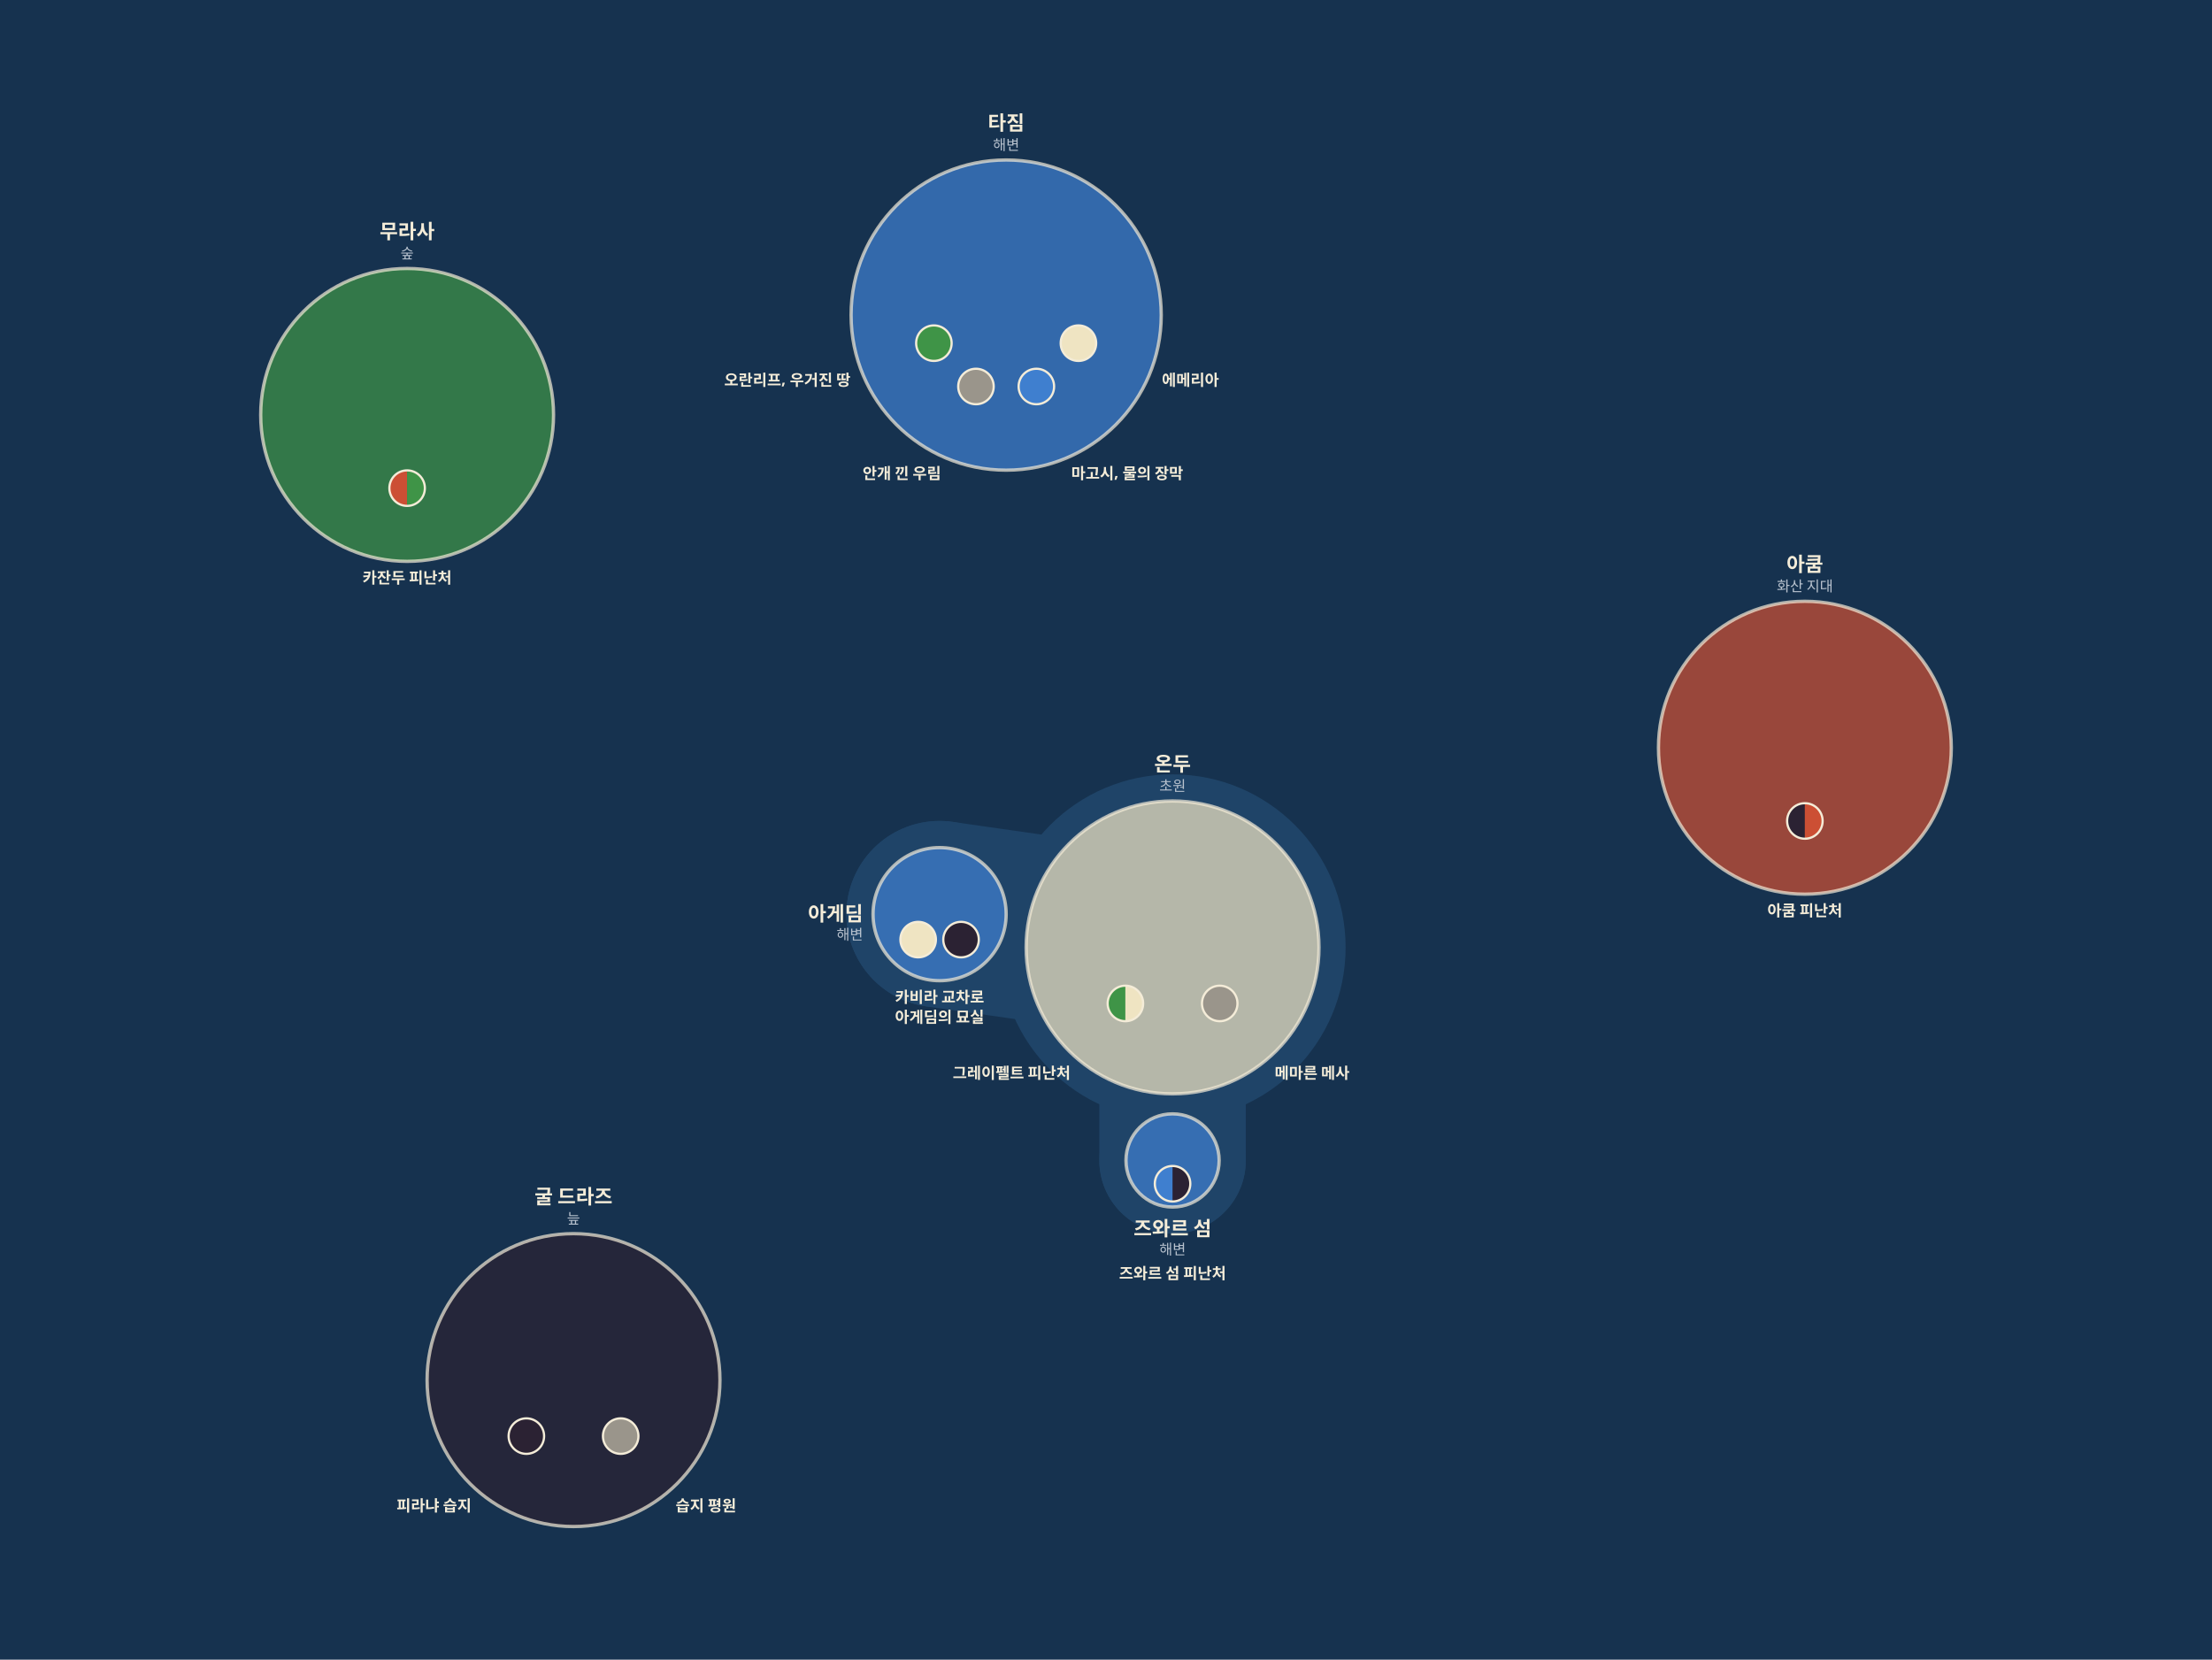
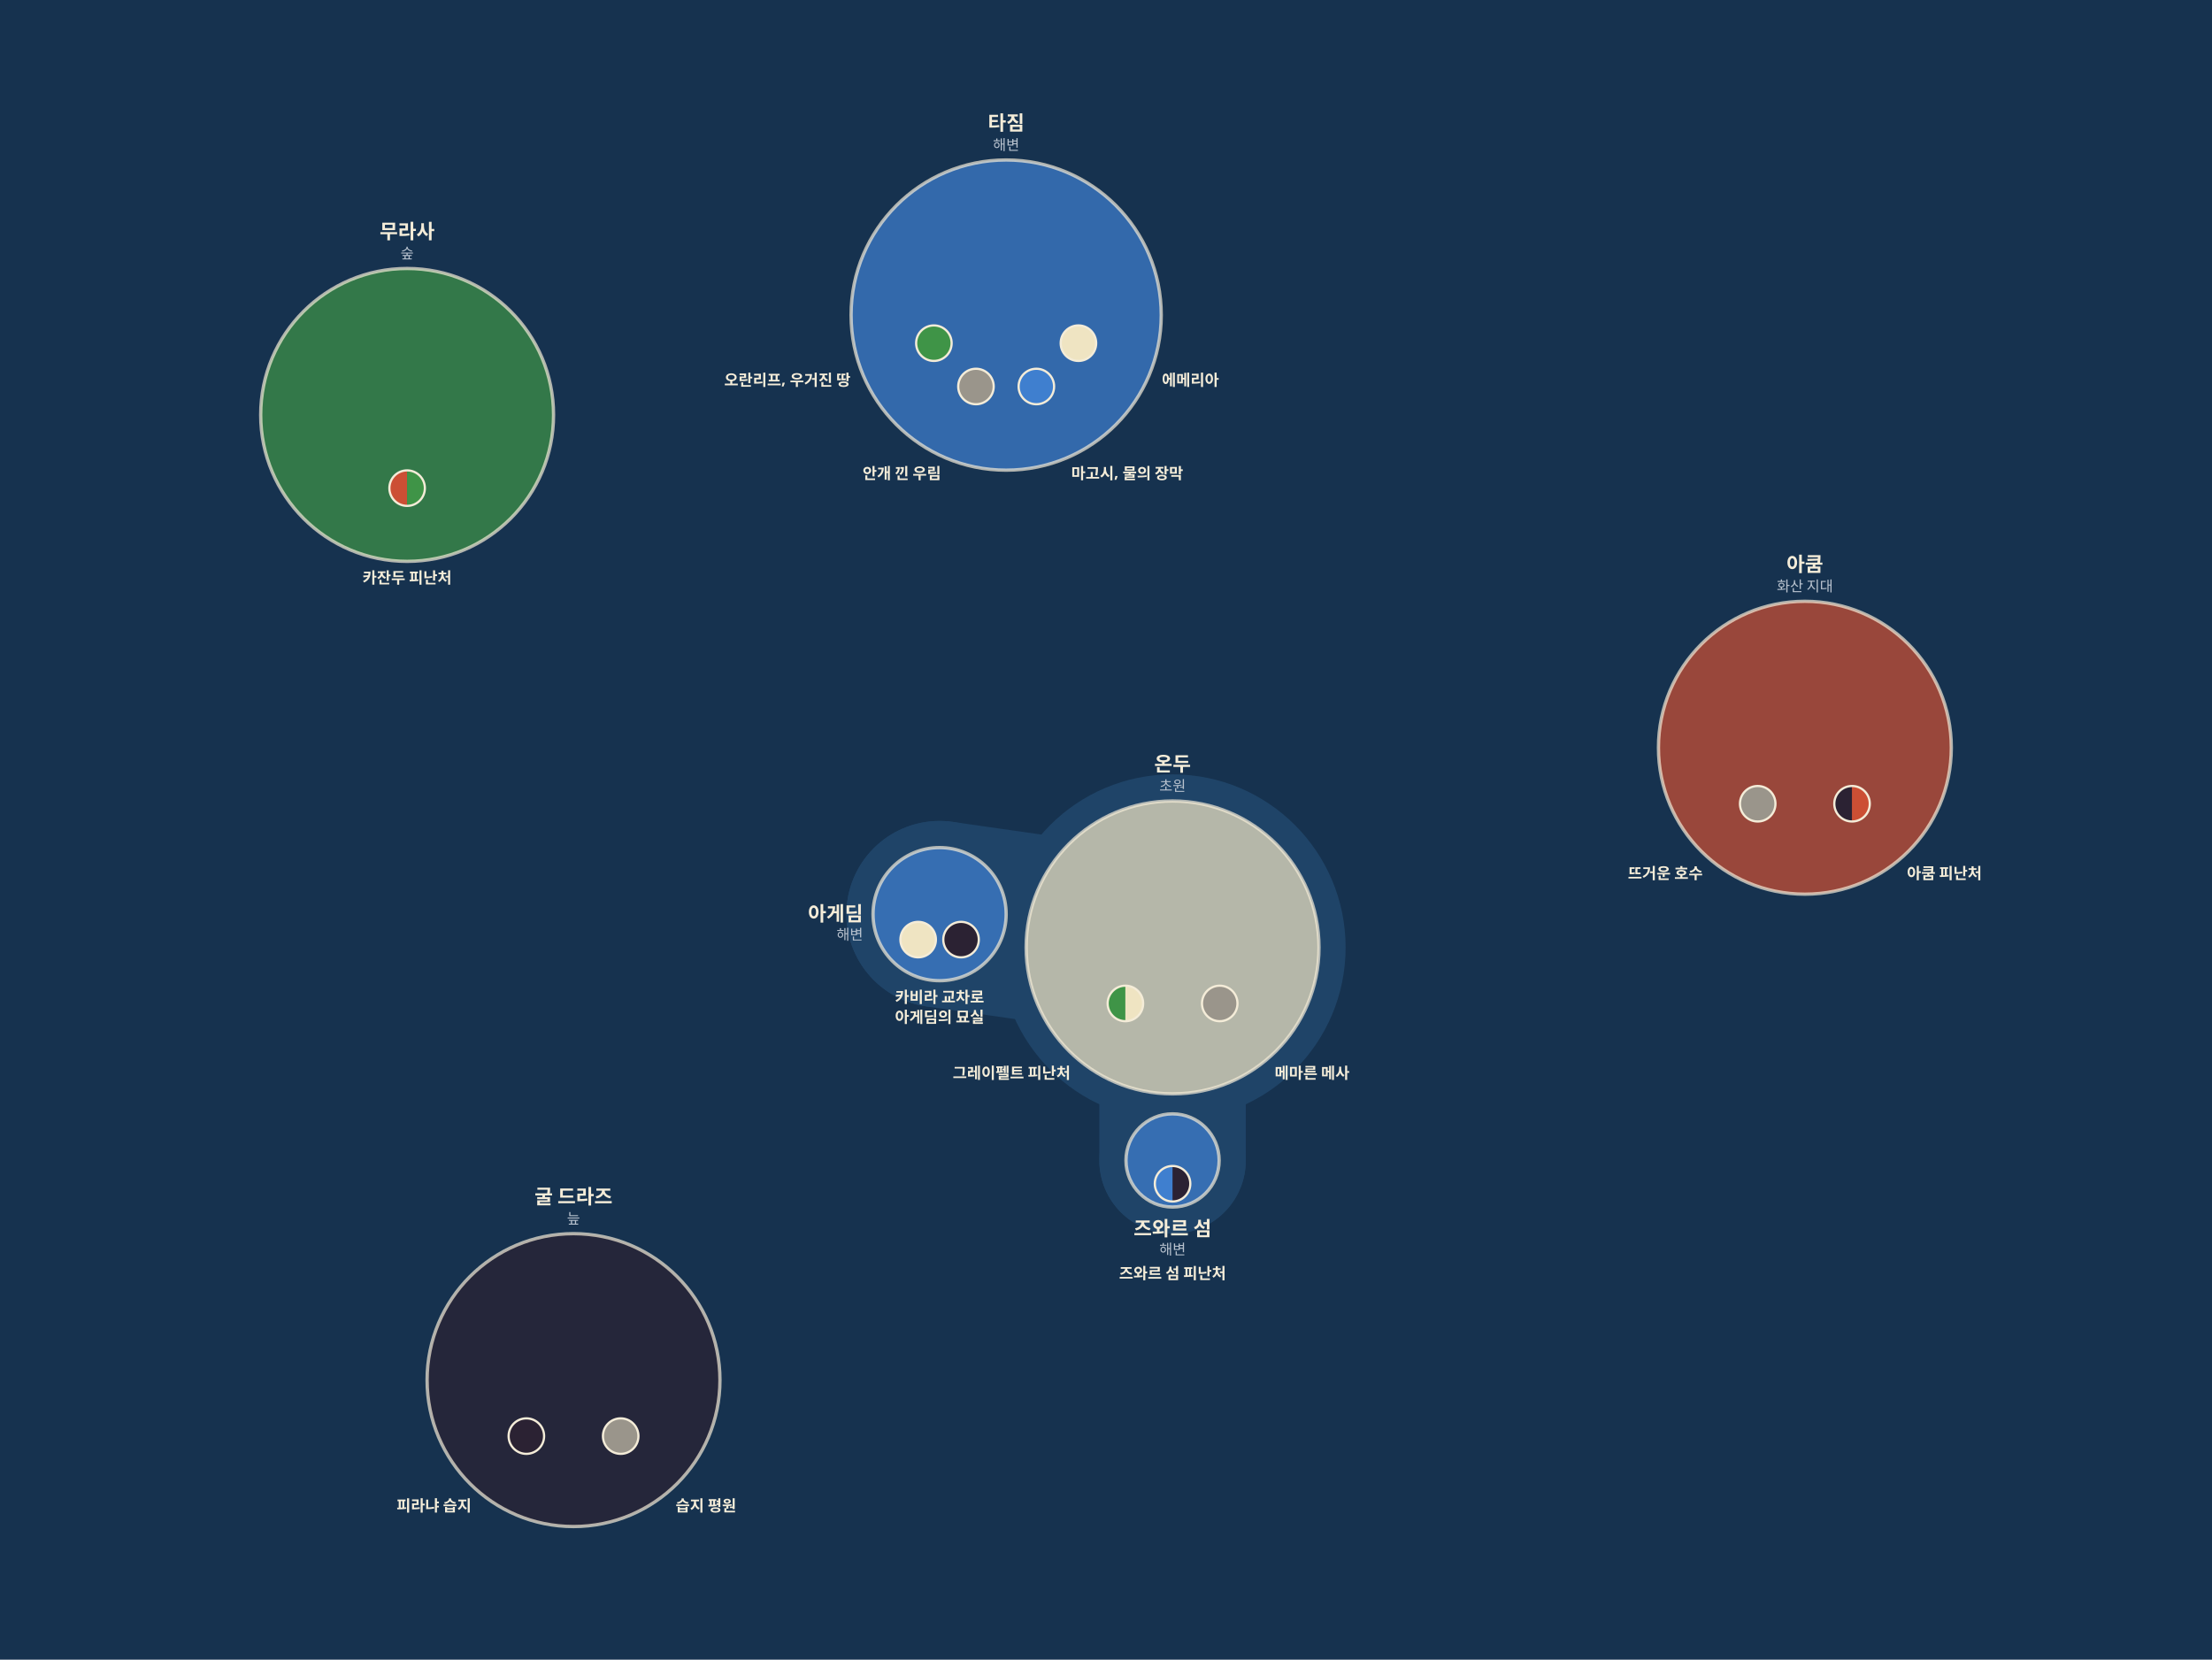
<svg xmlns="http://www.w3.org/2000/svg" viewBox="323 286 1994 1496" width="1994" height="1496">
  <style>
    .name { font: 600 18px sans-serif; fill: #f4ecd8; }
    .terrain { font: 13px sans-serif; fill: #b9c3cf; }
    .area { font: 600 14px sans-serif; fill: #f4ecd8; }
  </style>
  <rect x="323" y="286" width="1994" height="1496" fill="#16324f" />
  <line x1="1380" y1="1140" x2="1170" y2="1110" stroke="#1f4468" stroke-width="168" stroke-linecap="round" />
  <line x1="1380" y1="1140" x2="1380" y2="1332" stroke="#1f4468" stroke-width="132" stroke-linecap="round" />
  <circle cx="1380" cy="1140" r="156" fill="#1f4468" />
  <circle cx="1170" cy="1110" r="84" fill="#1f4468" />
  <circle cx="1380" cy="1332" r="66" fill="#1f4468" />
  <circle cx="1170" cy="1110" r="60" fill="#3f7fcf" fill-opacity="0.72" stroke="#f4ecd8" stroke-opacity="0.7" stroke-width="3" />
  <circle cx="1950" cy="960" r="132" fill="#cc4f34" fill-opacity="0.72" stroke="#f4ecd8" stroke-opacity="0.7" stroke-width="3" />
  <circle cx="840" cy="1530" r="132" fill="#2b2233" fill-opacity="0.72" stroke="#f4ecd8" stroke-opacity="0.7" stroke-width="3" />
  <circle cx="1380" cy="1332" r="42" fill="#3f7fcf" fill-opacity="0.72" stroke="#f4ecd8" stroke-opacity="0.7" stroke-width="3" />
  <circle cx="690" cy="660" r="132" fill="#3f9447" fill-opacity="0.72" stroke="#f4ecd8" stroke-opacity="0.7" stroke-width="3" />
  <circle cx="1380" cy="1140" r="132" fill="#efe4c2" fill-opacity="0.72" stroke="#f4ecd8" stroke-opacity="0.7" stroke-width="3" />
  <circle cx="1230" cy="570" r="139.8" fill="#3f7fcf" fill-opacity="0.72" stroke="#f4ecd8" stroke-opacity="0.7" stroke-width="3" />
  <g>
    <circle cx="1189.327" cy="1132.945" r="16" fill="#2b2233" stroke="#f4ecd8" stroke-width="2" />
    <text x="1170" y="1207.8" text-anchor="middle" class="area">아게딤의 묘실</text>
  </g>
  <g>
-     <path d="M1950 1010A16 16 0 0 0 1950 1042Z" fill="#2b2233" />
-     <path d="M1950 1010A16 16 0 0 1 1950 1042Z" fill="#cc4f34" />
-     <circle cx="1950" cy="1026" r="16" fill="none" stroke="#f4ecd8" stroke-width="2" />
-     <text x="1950" y="1111.8" text-anchor="middle" class="area">아쿰 피난처</text>
+     <path d="M1992.518 994.48A16 16 0 0 0 1992.518 1026.48Z" fill="#2b2233" />
+     <path d="M1992.518 994.48A16 16 0 0 1 1992.518 1026.48Z" fill="#cc4f34" />
+     <circle cx="1992.518" cy="1010.48" r="16" fill="none" stroke="#f4ecd8" stroke-width="2" />
+     <text x="2041.994" y="1078.219" text-anchor="start" class="area">아쿰 피난처</text>
  </g>
  <g>
    <circle cx="1422.518" cy="1190.48" r="16" fill="#9a958b" stroke="#f4ecd8" stroke-width="2" />
    <text x="1471.994" y="1258.219" text-anchor="start" class="area">메마른 메사</text>
  </g>
  <g>
    <circle cx="1295.15" cy="595.329" r="16" fill="#efe4c2" stroke="#f4ecd8" stroke-width="2" />
    <text x="1370.365" y="633.571" text-anchor="start" class="area">에메리아</text>
  </g>
  <g>
    <path d="M1337.482 1174.48A16 16 0 0 0 1337.482 1206.48Z" fill="#3f9447" />
    <path d="M1337.482 1174.48A16 16 0 0 1 1337.482 1206.48Z" fill="#efe4c2" />
    <circle cx="1337.482" cy="1190.48" r="16" fill="none" stroke="#f4ecd8" stroke-width="2" />
    <text x="1288.006" y="1258.219" text-anchor="end" class="area">그레이펠트 피난처</text>
  </g>
  <g>
    <path d="M1380 1337A16 16 0 0 0 1380 1369Z" fill="#3f7fcf" />
    <path d="M1380 1337A16 16 0 0 1 1380 1369Z" fill="#2b2233" />
    <circle cx="1380" cy="1353" r="16" fill="none" stroke="#f4ecd8" stroke-width="2" />
    <text x="1380" y="1438.8" text-anchor="middle" class="area">즈와르 섬 피난처</text>
  </g>
  <g>
    <circle cx="1150.673" cy="1132.945" r="16" fill="#efe4c2" stroke="#f4ecd8" stroke-width="2" />
    <text x="1170" y="1189.8" text-anchor="middle" class="area">카비라 교차로</text>
  </g>
  <g>
    <path d="M690 710A16 16 0 0 0 690 742Z" fill="#cc4f34" />
    <path d="M690 710A16 16 0 0 1 690 742Z" fill="#3f9447" />
    <circle cx="690" cy="726" r="16" fill="none" stroke="#f4ecd8" stroke-width="2" />
    <text x="690" y="811.8" text-anchor="middle" class="area">카잔두 피난처</text>
  </g>
  <g>
    <circle cx="1257.22" cy="634.382" r="16" fill="#3f7fcf" stroke="#f4ecd8" stroke-width="2" />
    <text x="1288.646" y="717.712" text-anchor="start" class="area">마고시, 물의 장막</text>
  </g>
  <g>
    <circle cx="882.518" cy="1580.48" r="16" fill="#9a958b" stroke="#f4ecd8" stroke-width="2" />
    <text x="931.994" y="1648.219" text-anchor="start" class="area">습지 평원</text>
  </g>
  <g>
    <circle cx="1202.78" cy="634.382" r="16" fill="#9a958b" stroke="#f4ecd8" stroke-width="2" />
    <text x="1171.354" y="717.712" text-anchor="end" class="area">안개 낀 우림</text>
  </g>
  <g>
    <circle cx="1164.85" cy="595.329" r="16" fill="#3f9447" stroke="#f4ecd8" stroke-width="2" />
    <text x="1089.635" y="633.571" text-anchor="end" class="area">오란리프, 우거진 땅</text>
  </g>
  <g>
    <circle cx="797.482" cy="1580.48" r="16" fill="#2b2233" stroke="#f4ecd8" stroke-width="2" />
    <text x="748.006" y="1648.219" text-anchor="end" class="area">피라냐 습지</text>
  </g>
  <g>
+     <circle cx="1907.482" cy="1010.48" r="16" fill="#9a958b" stroke="#f4ecd8" stroke-width="2" />
+     <text x="1858.006" y="1078.219" text-anchor="end" class="area">뜨거운 호수</text>
+   </g>
+   <g>
    <text x="1101" y="1116" text-anchor="end" class="name">아게딤</text>
    <text x="1101" y="1133" text-anchor="end" class="terrain">해변</text>
  </g>
  <g>
    <text x="1950" y="801" text-anchor="middle" class="name">아쿰</text>
    <text x="1950" y="819" text-anchor="middle" class="terrain">화산 지대</text>
  </g>
  <g>
    <text x="840" y="1371" text-anchor="middle" class="name">굴 드라즈</text>
    <text x="840" y="1389" text-anchor="middle" class="terrain">늪</text>
  </g>
  <g>
    <text x="1380" y="1399.8" text-anchor="middle" class="name">즈와르 섬</text>
    <text x="1380" y="1416.8" text-anchor="middle" class="terrain">해변</text>
  </g>
  <g>
    <text x="690" y="501" text-anchor="middle" class="name">무라사</text>
    <text x="690" y="519" text-anchor="middle" class="terrain">숲</text>
  </g>
  <g>
    <text x="1380" y="981" text-anchor="middle" class="name">온두</text>
    <text x="1380" y="999" text-anchor="middle" class="terrain">초원</text>
  </g>
  <g>
    <text x="1230" y="403.2" text-anchor="middle" class="name">타짐</text>
    <text x="1230" y="421.2" text-anchor="middle" class="terrain">해변</text>
  </g>
</svg>
